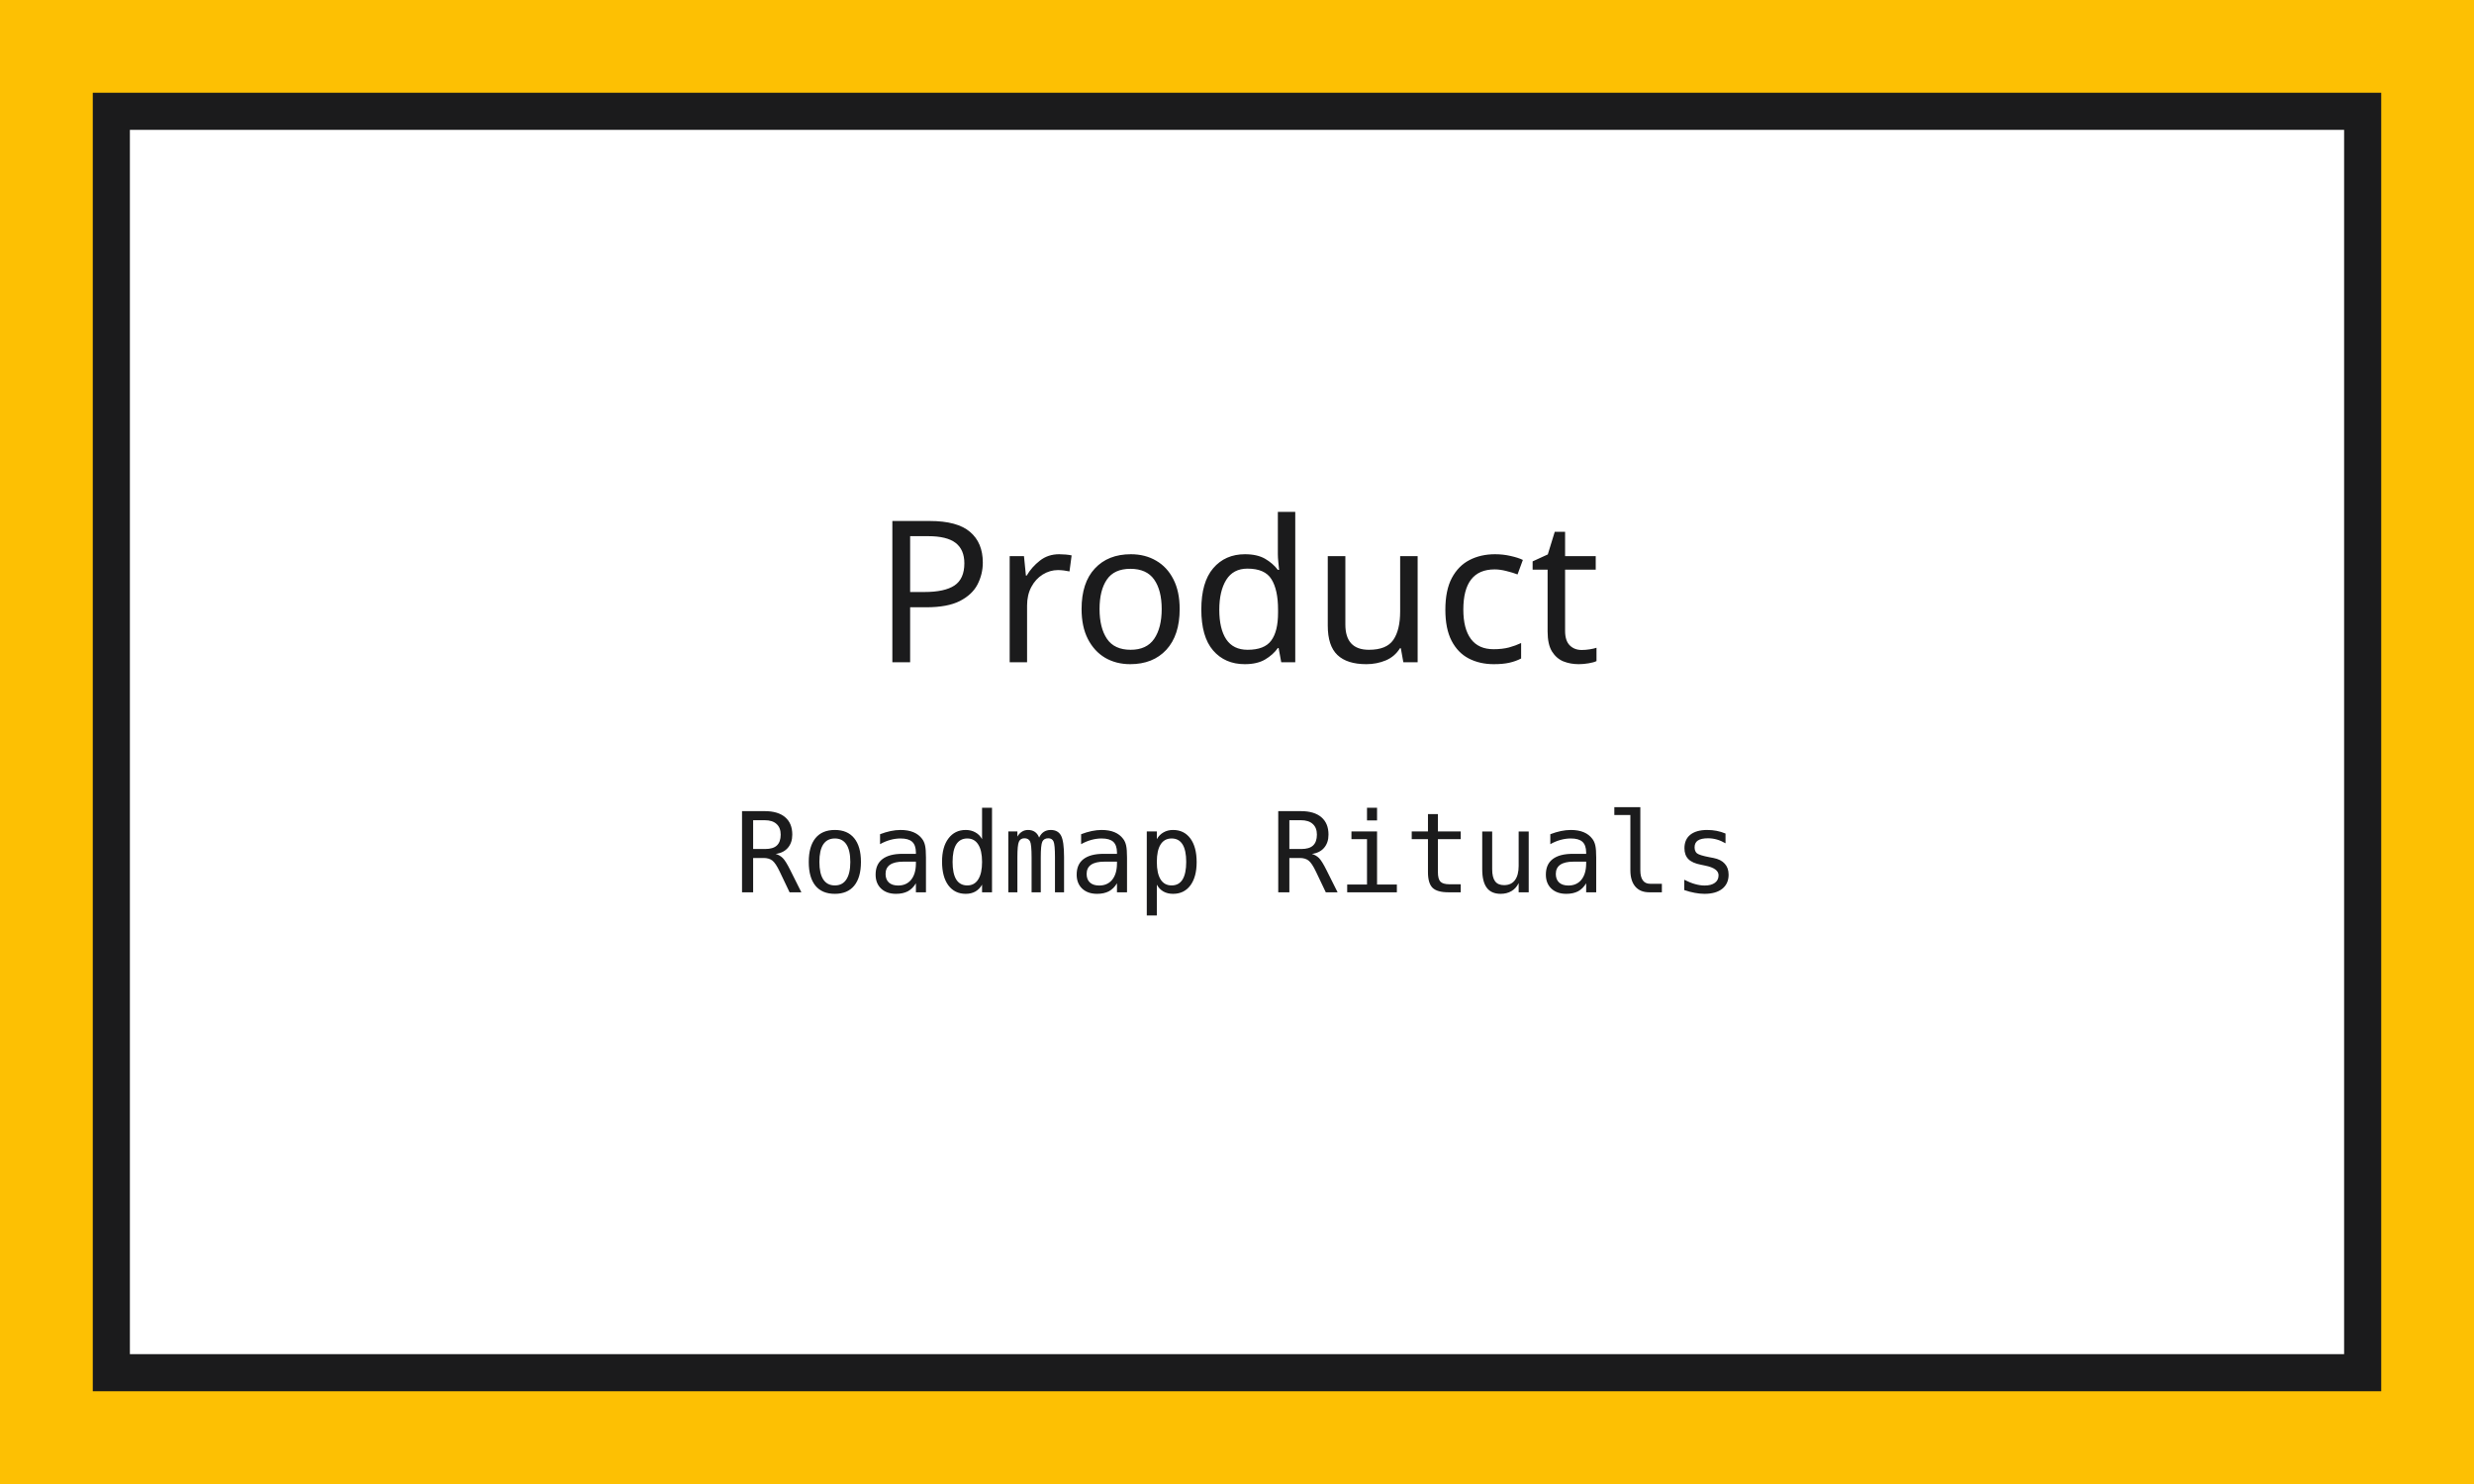
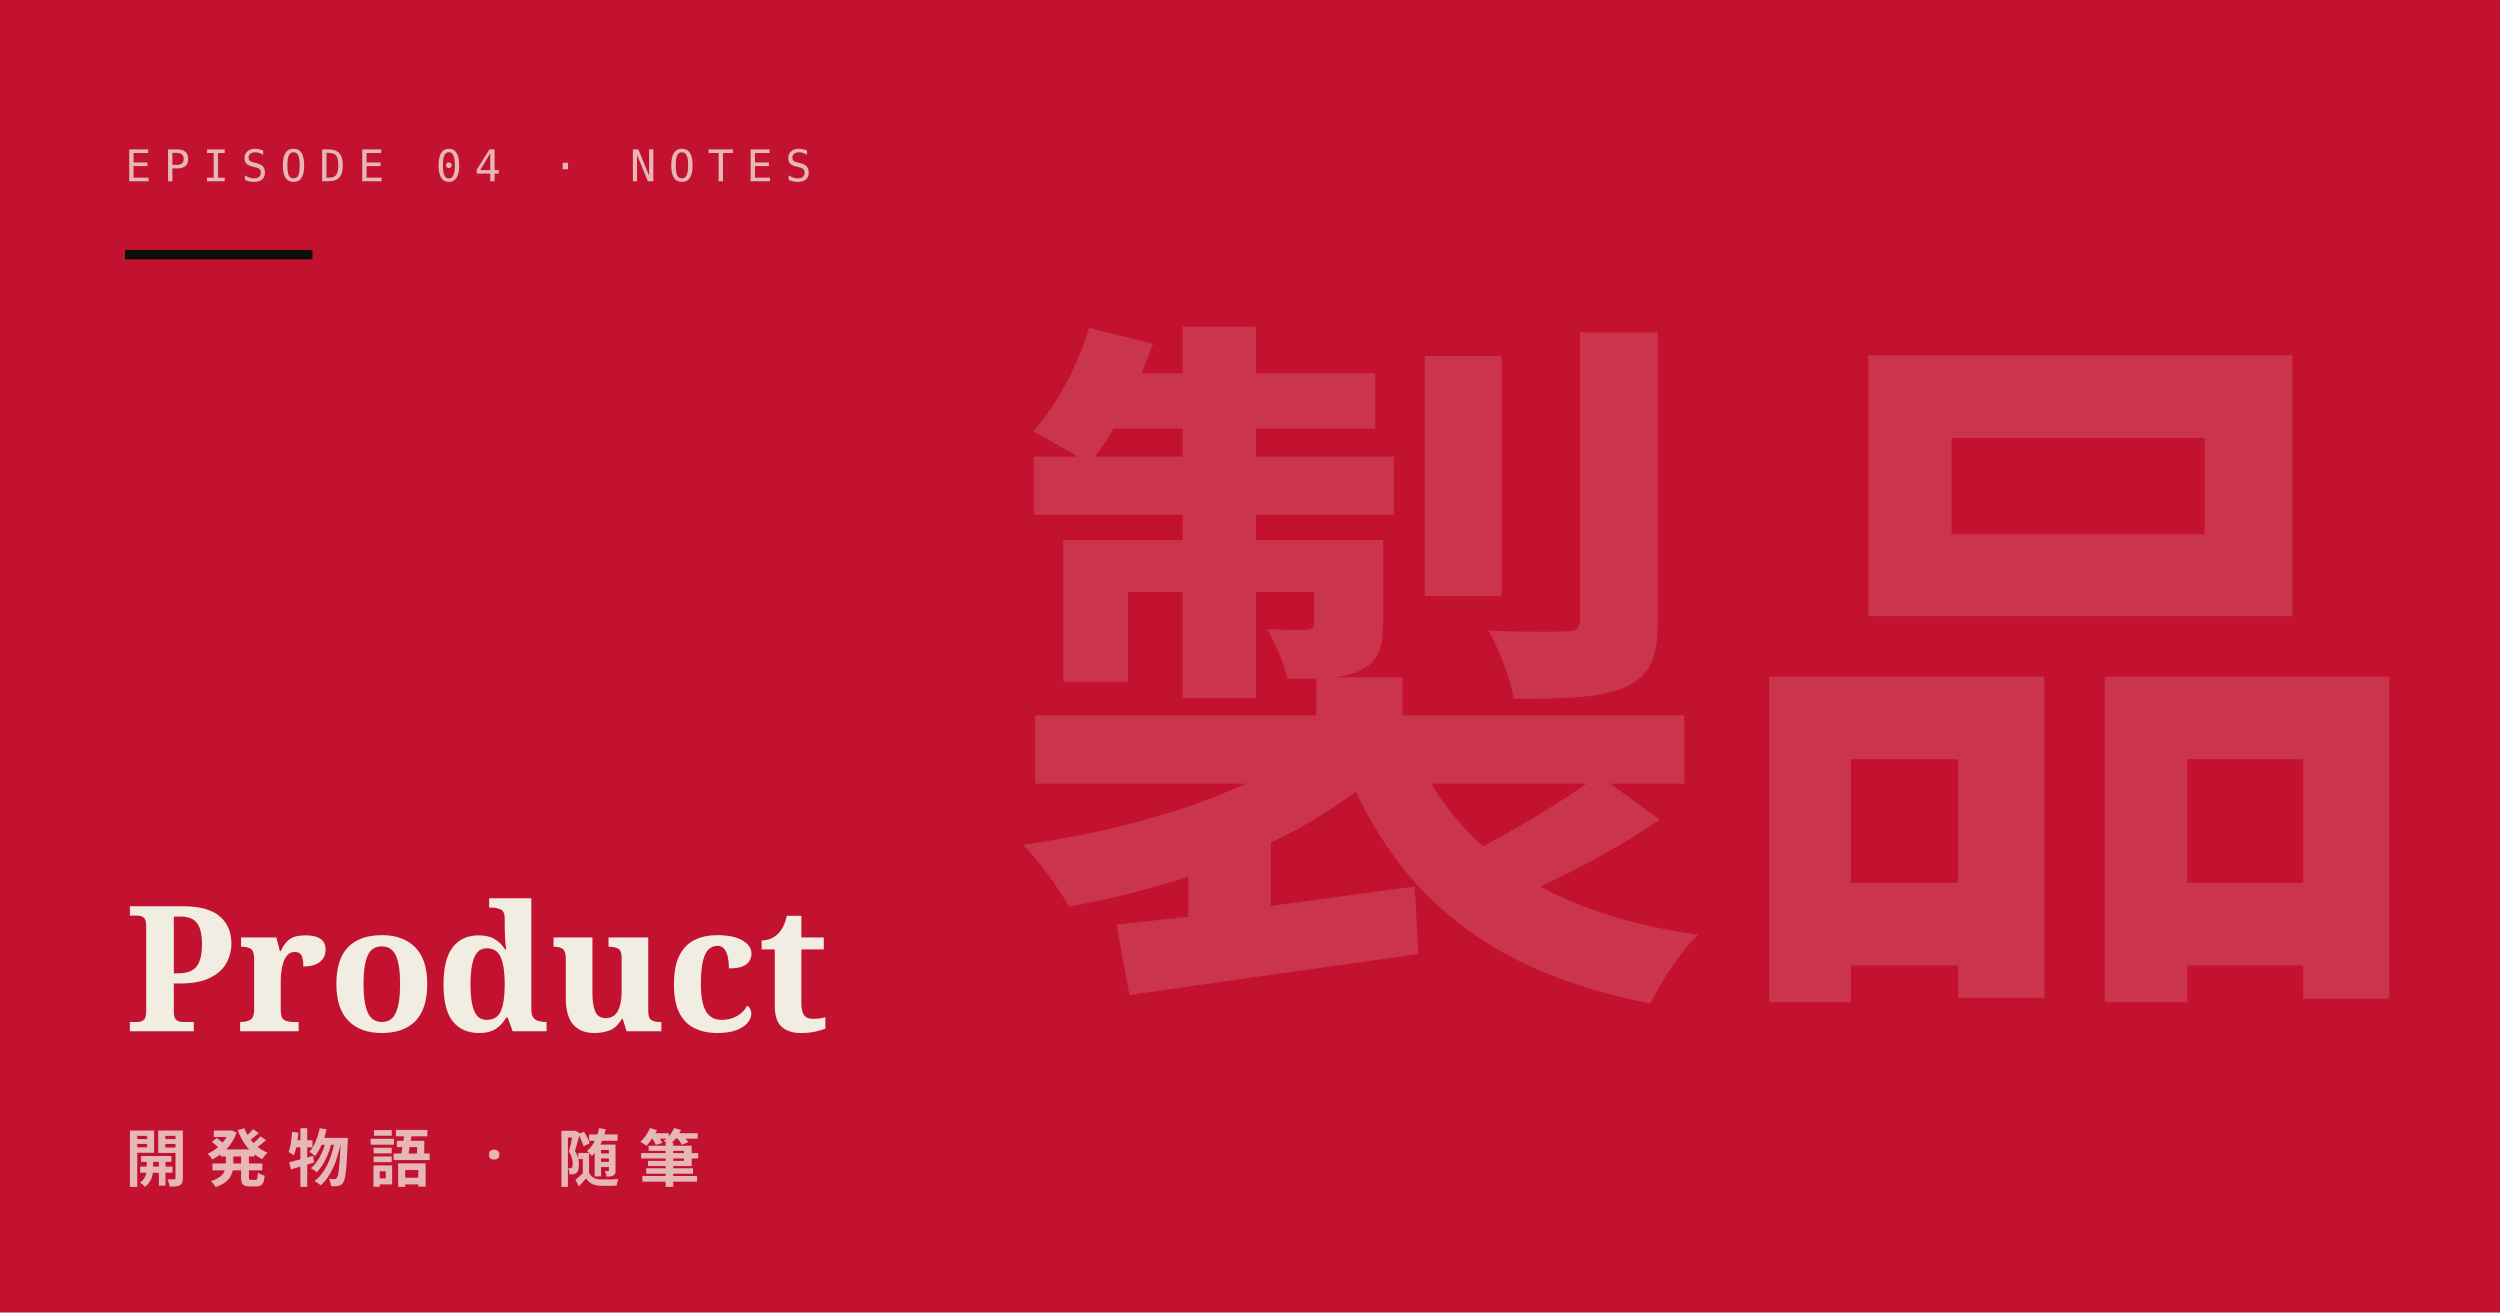
- <svg xmlns="http://www.w3.org/2000/svg" viewBox="0 0 400 240">
-   <rect width="400" height="240" fill="#fdc003" />
-   <rect x="18" y="18" width="364" height="204" fill="#fff" stroke="#1b1b1c" stroke-width="6" />
-   <text x="50%" y="40%" dominant-baseline="middle" text-anchor="middle" fill="#1b1b1c" font-family="Anybody, sans-serif" font-size="32">Product</text>
-   <text x="50%" y="58%" dominant-baseline="middle" text-anchor="middle" fill="#1b1b1c" font-family="JetBrains Mono, monospace" font-size="18">Roadmap Rituals</text>
+ <svg xmlns="http://www.w3.org/2000/svg" viewBox="0 0 800 420">
+   <rect width="800" height="420" fill="#c3122f" />
+   <text x="780" y="300" fill="#f2ede3" opacity="0.16" font-family="'Shippori Mincho B1','Noto Serif JP','Hiragino Mincho ProN',serif" font-weight="800" font-size="230" text-anchor="end">製品</text>
+   <text x="40" y="58" fill="#f2ede3" opacity="0.75" font-family="'JetBrains Mono',monospace" font-size="14" letter-spacing="4">EPISODE 04 · NOTES</text>
+   <rect x="40" y="80" width="60" height="3" fill="#0e0d0d" />
+   <text x="40" y="330" fill="#f2ede3" font-family="'Shippori Mincho B1','Noto Serif JP',serif" font-weight="800" font-size="56">Product</text>
+   <text x="40" y="378" fill="#f2ede3" opacity="0.75" font-family="'Shippori Mincho B1','Noto Serif JP',serif" font-weight="700" font-size="20" letter-spacing="6">開発物語 · 随筆</text>
</svg>
